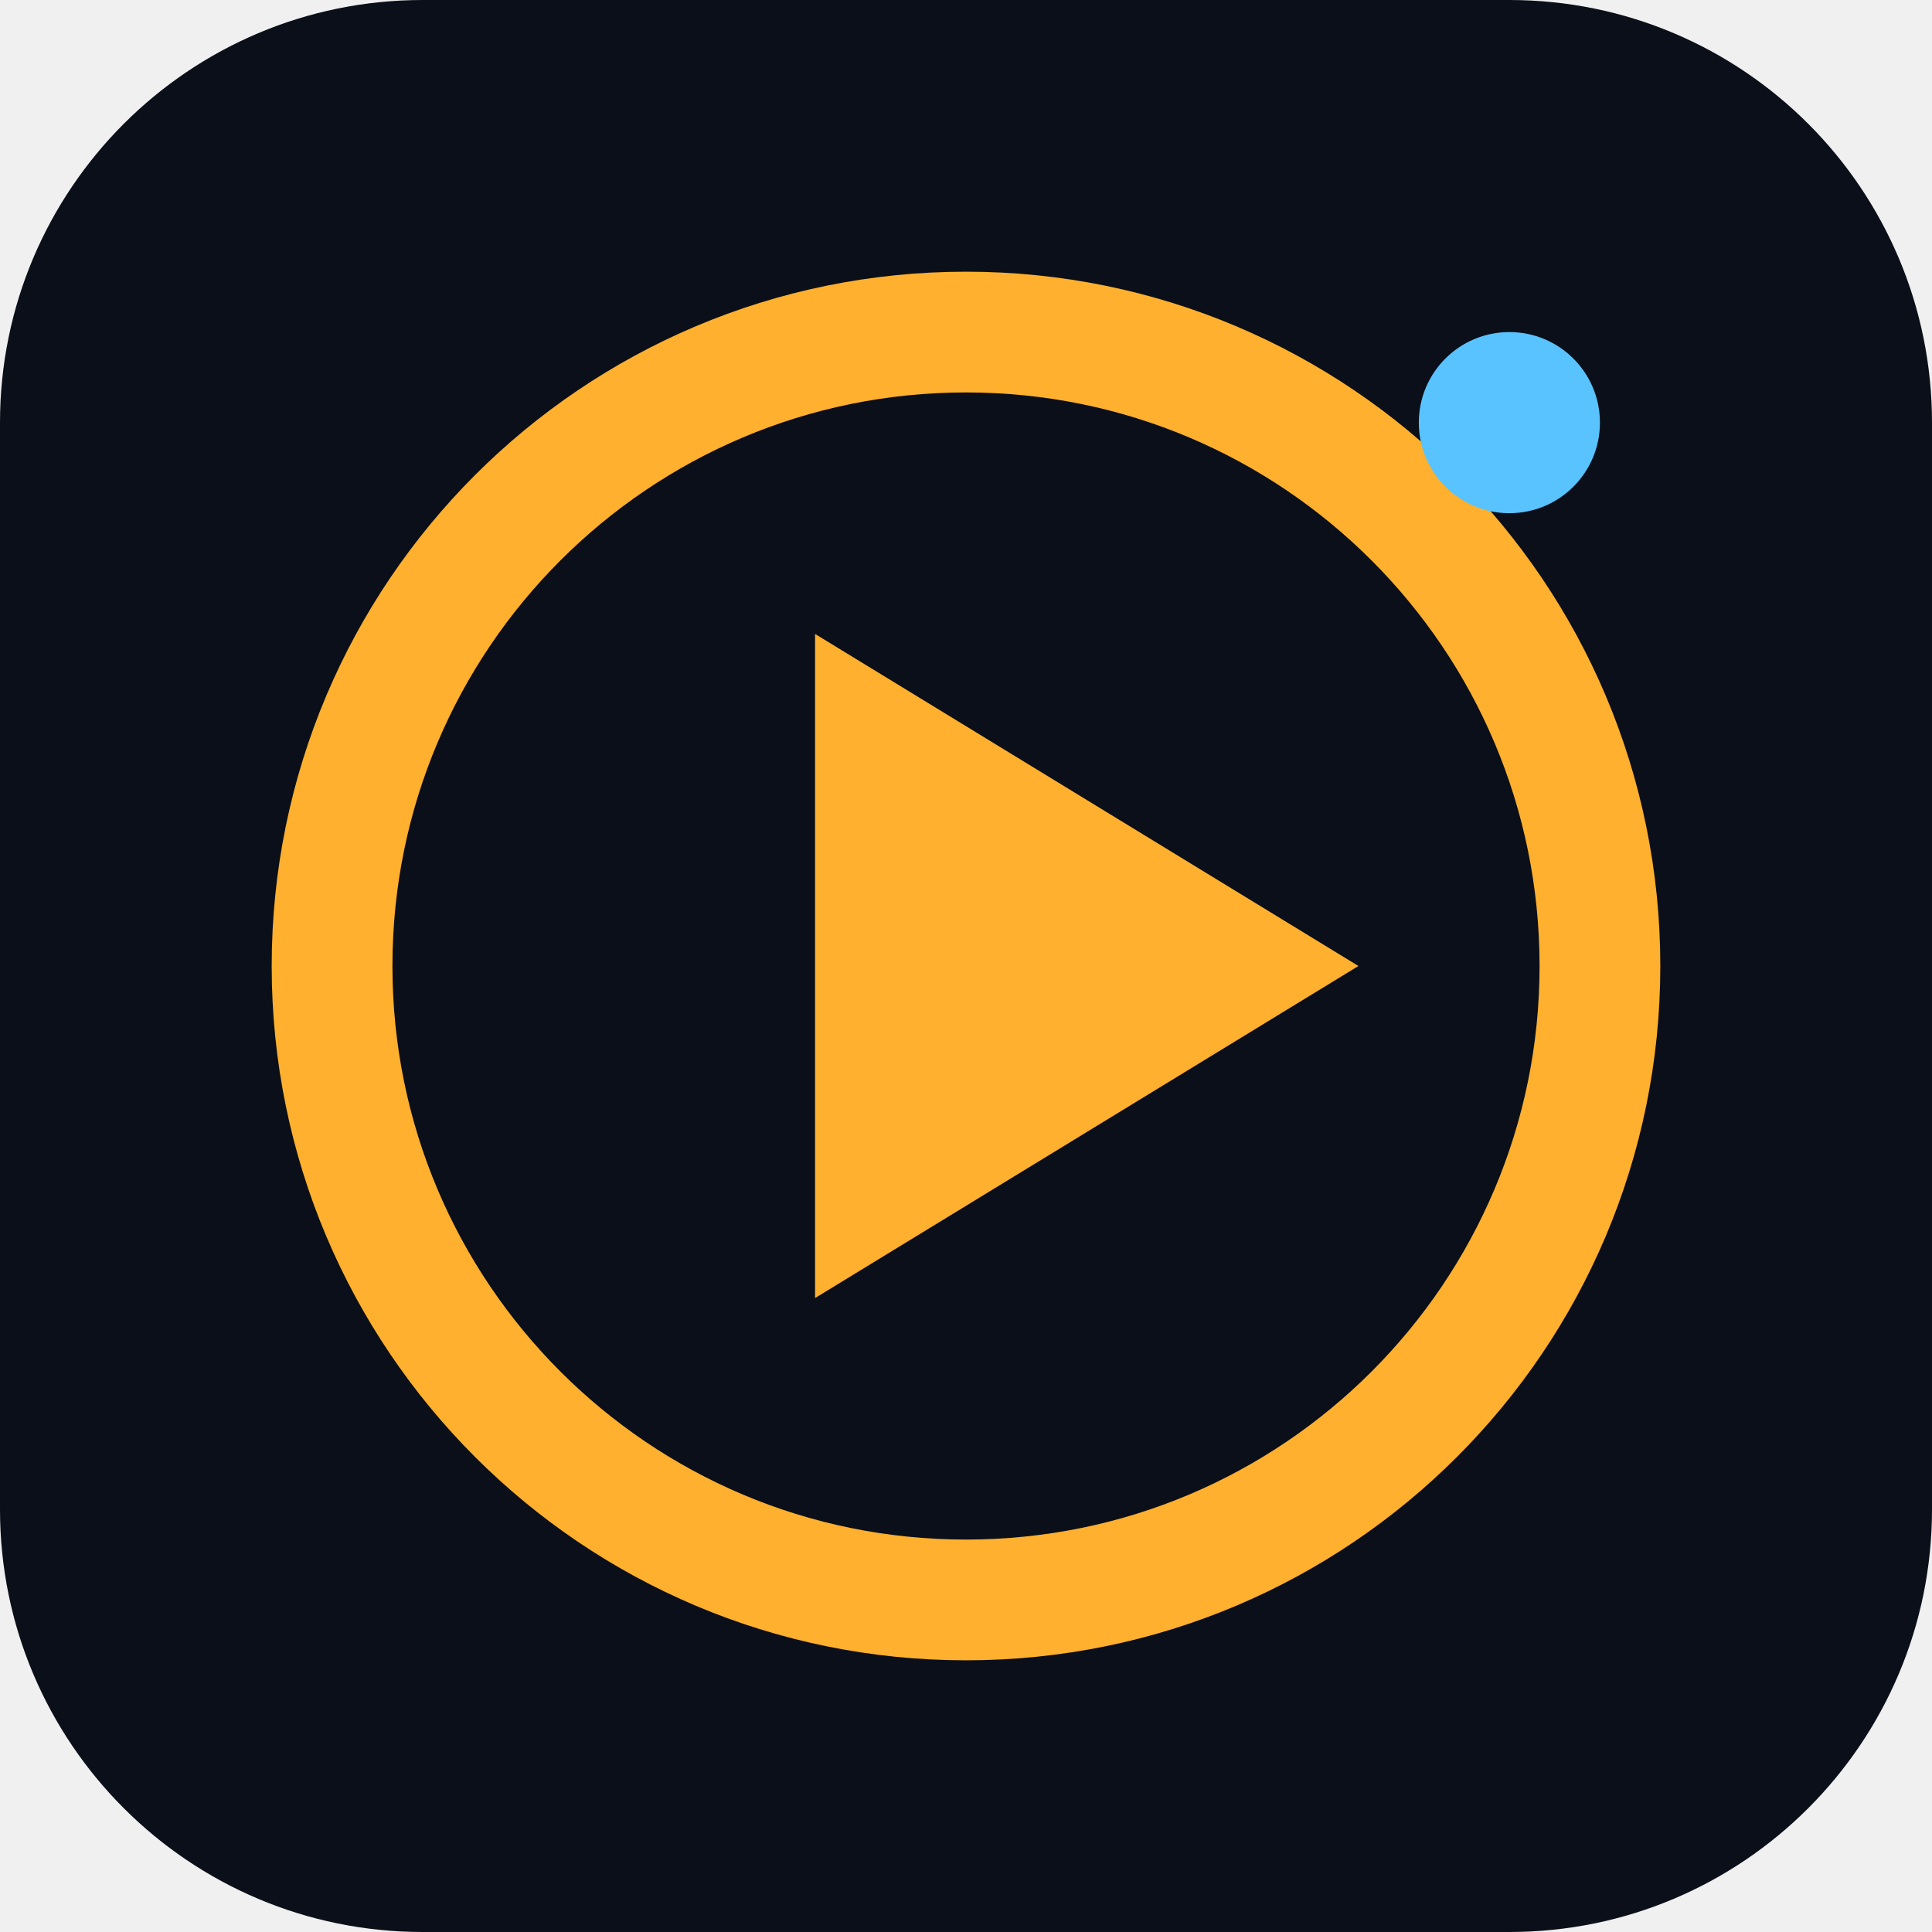
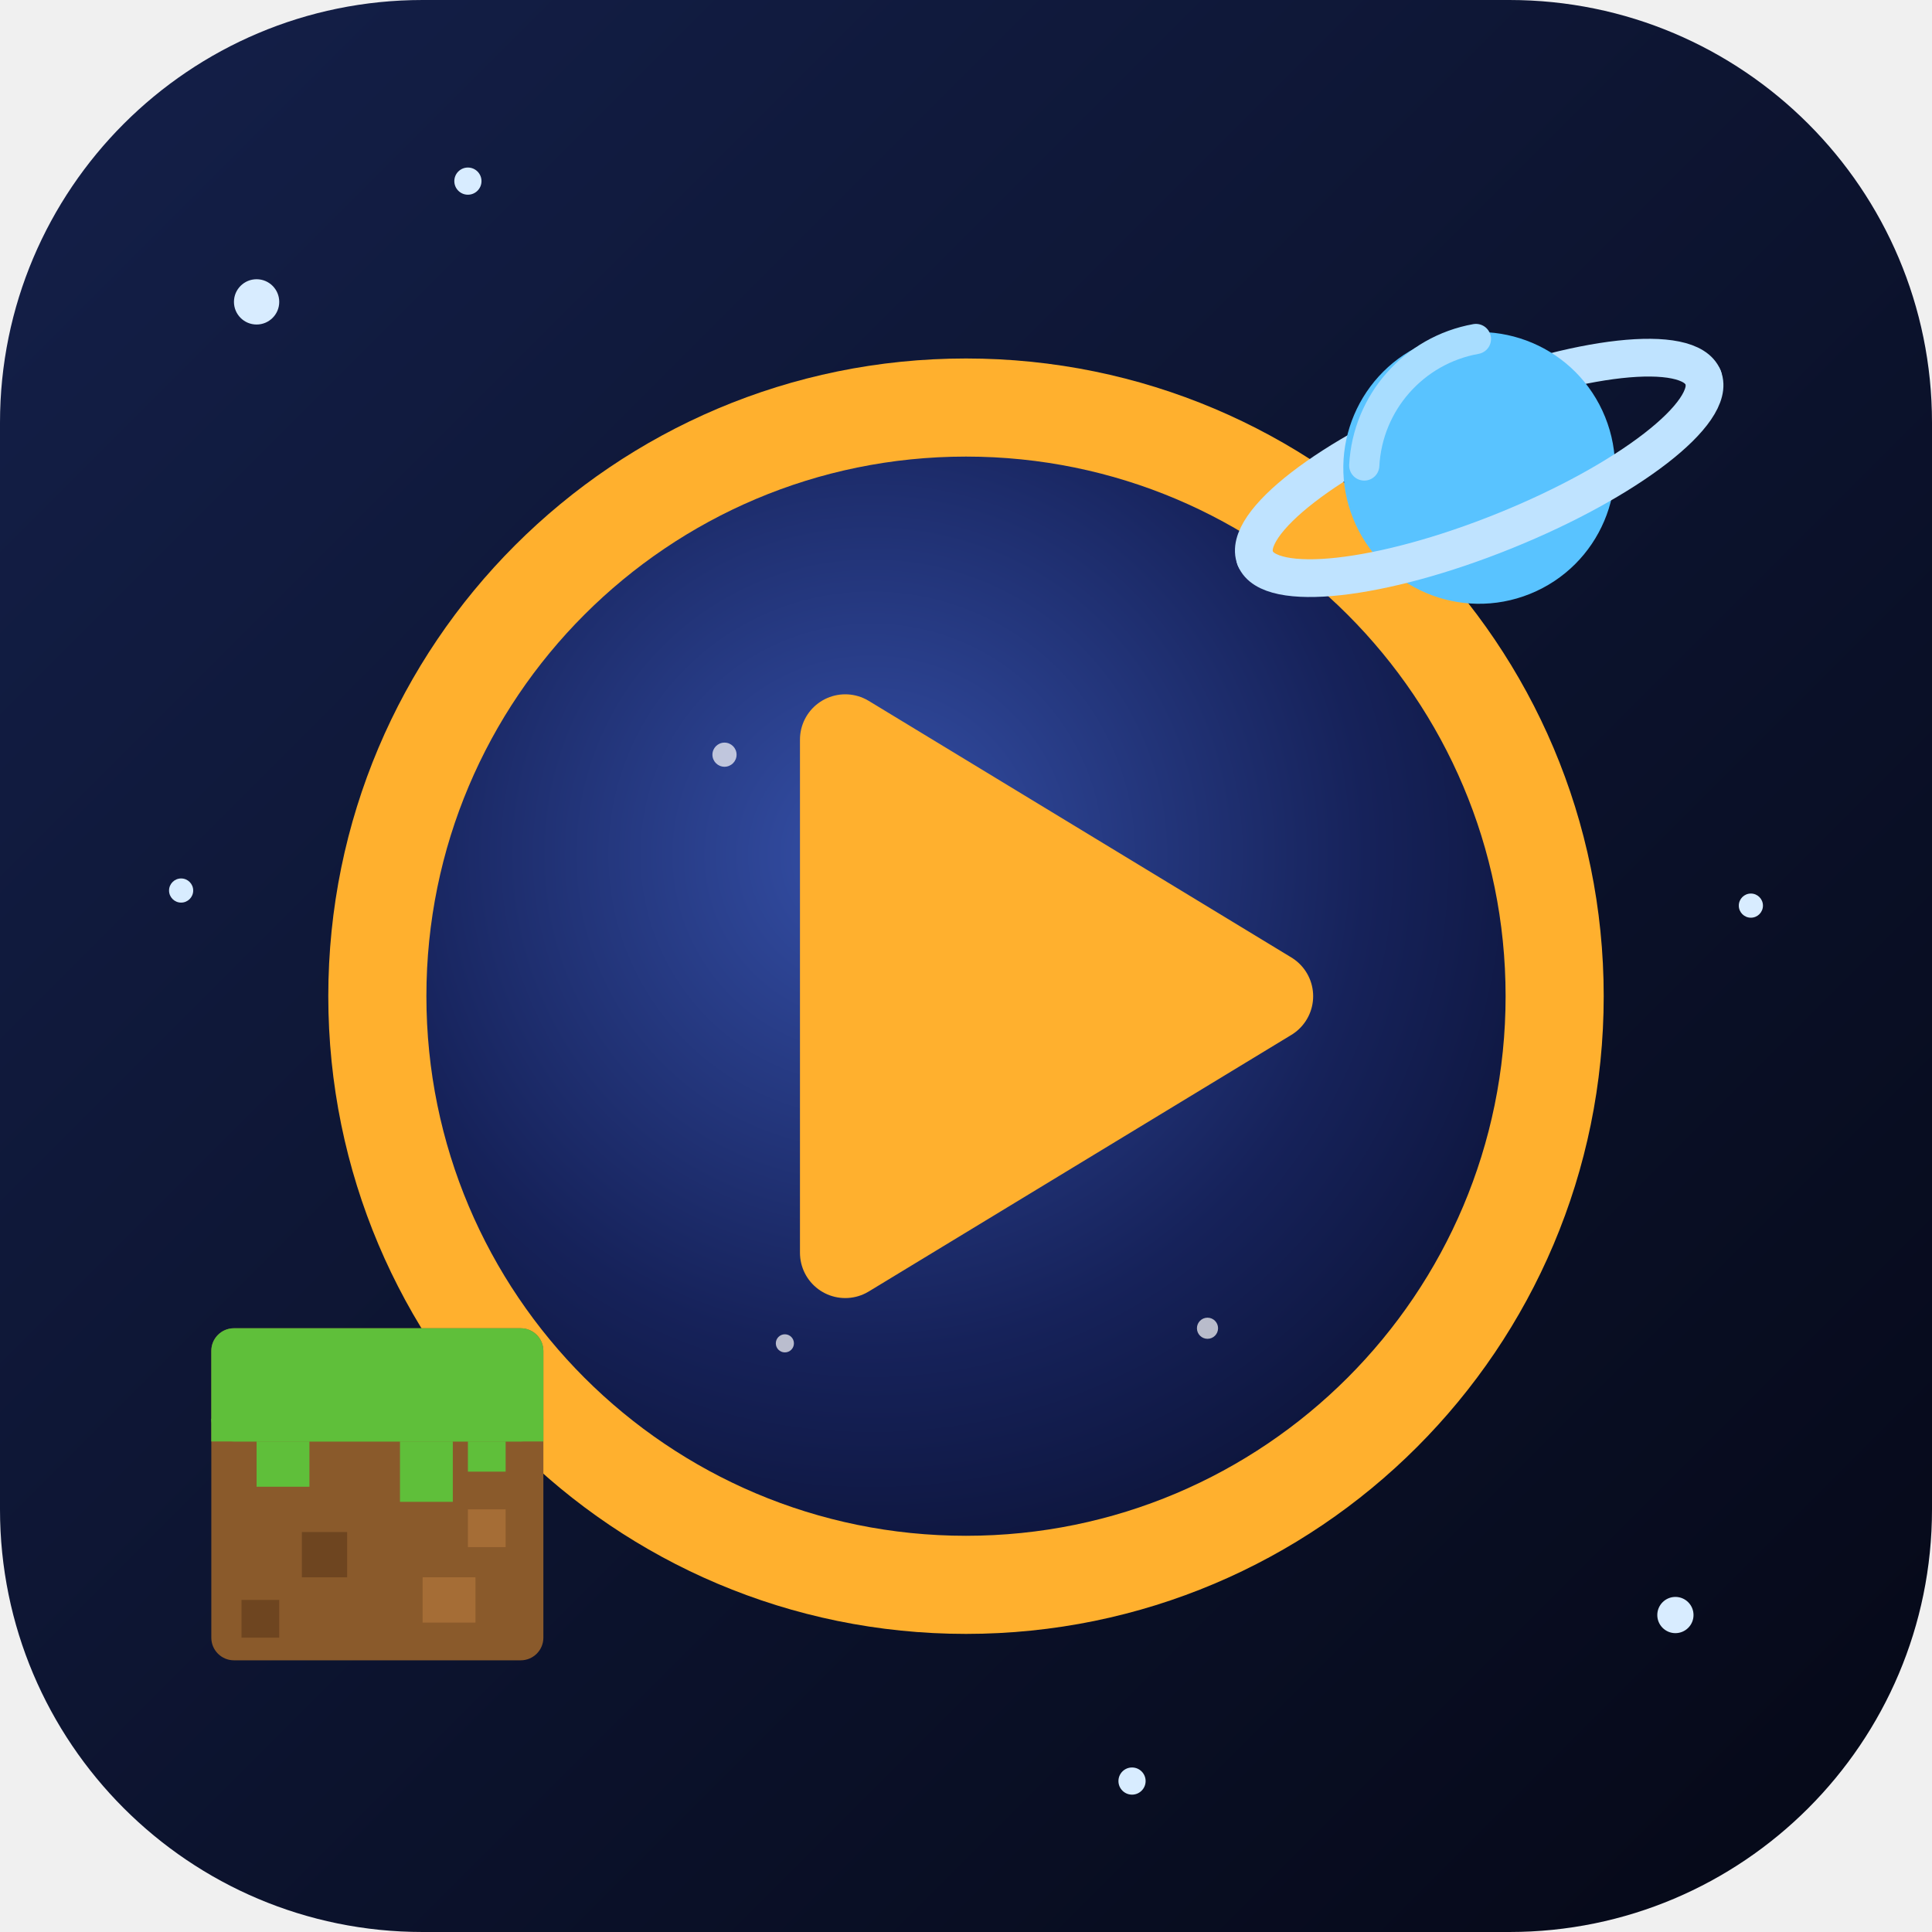
- <svg xmlns="http://www.w3.org/2000/svg" viewBox="0 0 64 64">
-   <rect width="64" height="64" rx="14" fill="#0b0f19" />
-   <circle cx="32" cy="32" r="21" fill="none" stroke="#ffb02e" stroke-width="4" />
-   <path d="M27 21 L45 32 L27 43 Z" fill="#ffb02e" />
-   <circle cx="50" cy="14" r="3" fill="#59c3ff" />
+ <svg xmlns="http://www.w3.org/2000/svg" viewBox="0 0 256 256">
+   <defs>
+     <linearGradient id="fundo" x1="0" y1="0" x2="1" y2="1">
+       <stop offset="0" stop-color="#14204a" />
+       <stop offset="1" stop-color="#050816" />
+     </linearGradient>
+     <radialGradient id="portal" cx="0.42" cy="0.38" r="0.7">
+       <stop offset="0" stop-color="#3550a8" />
+       <stop offset="0.6" stop-color="#16225a" />
+       <stop offset="1" stop-color="#0a1030" />
+     </radialGradient>
+   </defs>
+   <rect width="256" height="256" rx="56" fill="url(#fundo)" />
+   <g fill="#d8ecff">
+     <circle cx="34" cy="40" r="3" />
+     <circle cx="62" cy="24" r="1.8" />
+     <circle cx="222" cy="214" r="2.4" />
+     <circle cx="232" cy="120" r="1.6" />
+     <circle cx="24" cy="118" r="1.6" />
+     <circle cx="150" cy="236" r="1.8" />
+   </g>
+   <circle cx="128" cy="132" r="78" fill="url(#portal)" />
+   <g fill="#ffffff" opacity="0.7">
+     <circle cx="96" cy="100" r="1.6" />
+     <circle cx="160" cy="176" r="1.4" />
+     <circle cx="104" cy="178" r="1.2" />
+   </g>
+   <circle cx="128" cy="132" r="78" fill="none" stroke="#ffb02e" stroke-width="13" />
+   <path d="M112 98 L168 132 L112 166 Z" fill="#ffb02e" stroke="#ffb02e" stroke-width="12" stroke-linejoin="round" />
+   <g transform="translate(196 62) rotate(-22)">
+     <path d="M-32 0 A32 9 0 0 1 32 0" fill="none" stroke="#bfe3ff" stroke-width="5" stroke-linecap="round" />
+     <circle r="18" fill="#59c3ff" />
+     <path d="M-14 -6 A18 18 0 0 1 6 -16" fill="none" stroke="#a8ddff" stroke-width="4" stroke-linecap="round" />
+     <path d="M32 0 A32 9 0 0 1 -32 0" fill="none" stroke="#bfe3ff" stroke-width="5" stroke-linecap="round" />
+   </g>
+   <g transform="translate(28 176)">
+     <rect width="44" height="44" rx="3" fill="#8a5a2b" />
+     <rect width="44" height="15" rx="3" fill="#5fbf3a" />
+     <rect x="0" y="12" width="44" height="3" fill="#5fbf3a" />
+     <rect x="6" y="15" width="7" height="6" fill="#5fbf3a" />
+     <rect x="25" y="15" width="7" height="8" fill="#5fbf3a" />
+     <rect x="34" y="15" width="5" height="4" fill="#5fbf3a" />
+     <rect x="12" y="27" width="6" height="6" fill="#6e4520" />
+     <rect x="28" y="33" width="7" height="6" fill="#a56d36" />
+     <rect x="4" y="36" width="5" height="5" fill="#6e4520" />
+     <rect x="34" y="24" width="5" height="5" fill="#a56d36" />
+   </g>
</svg>
